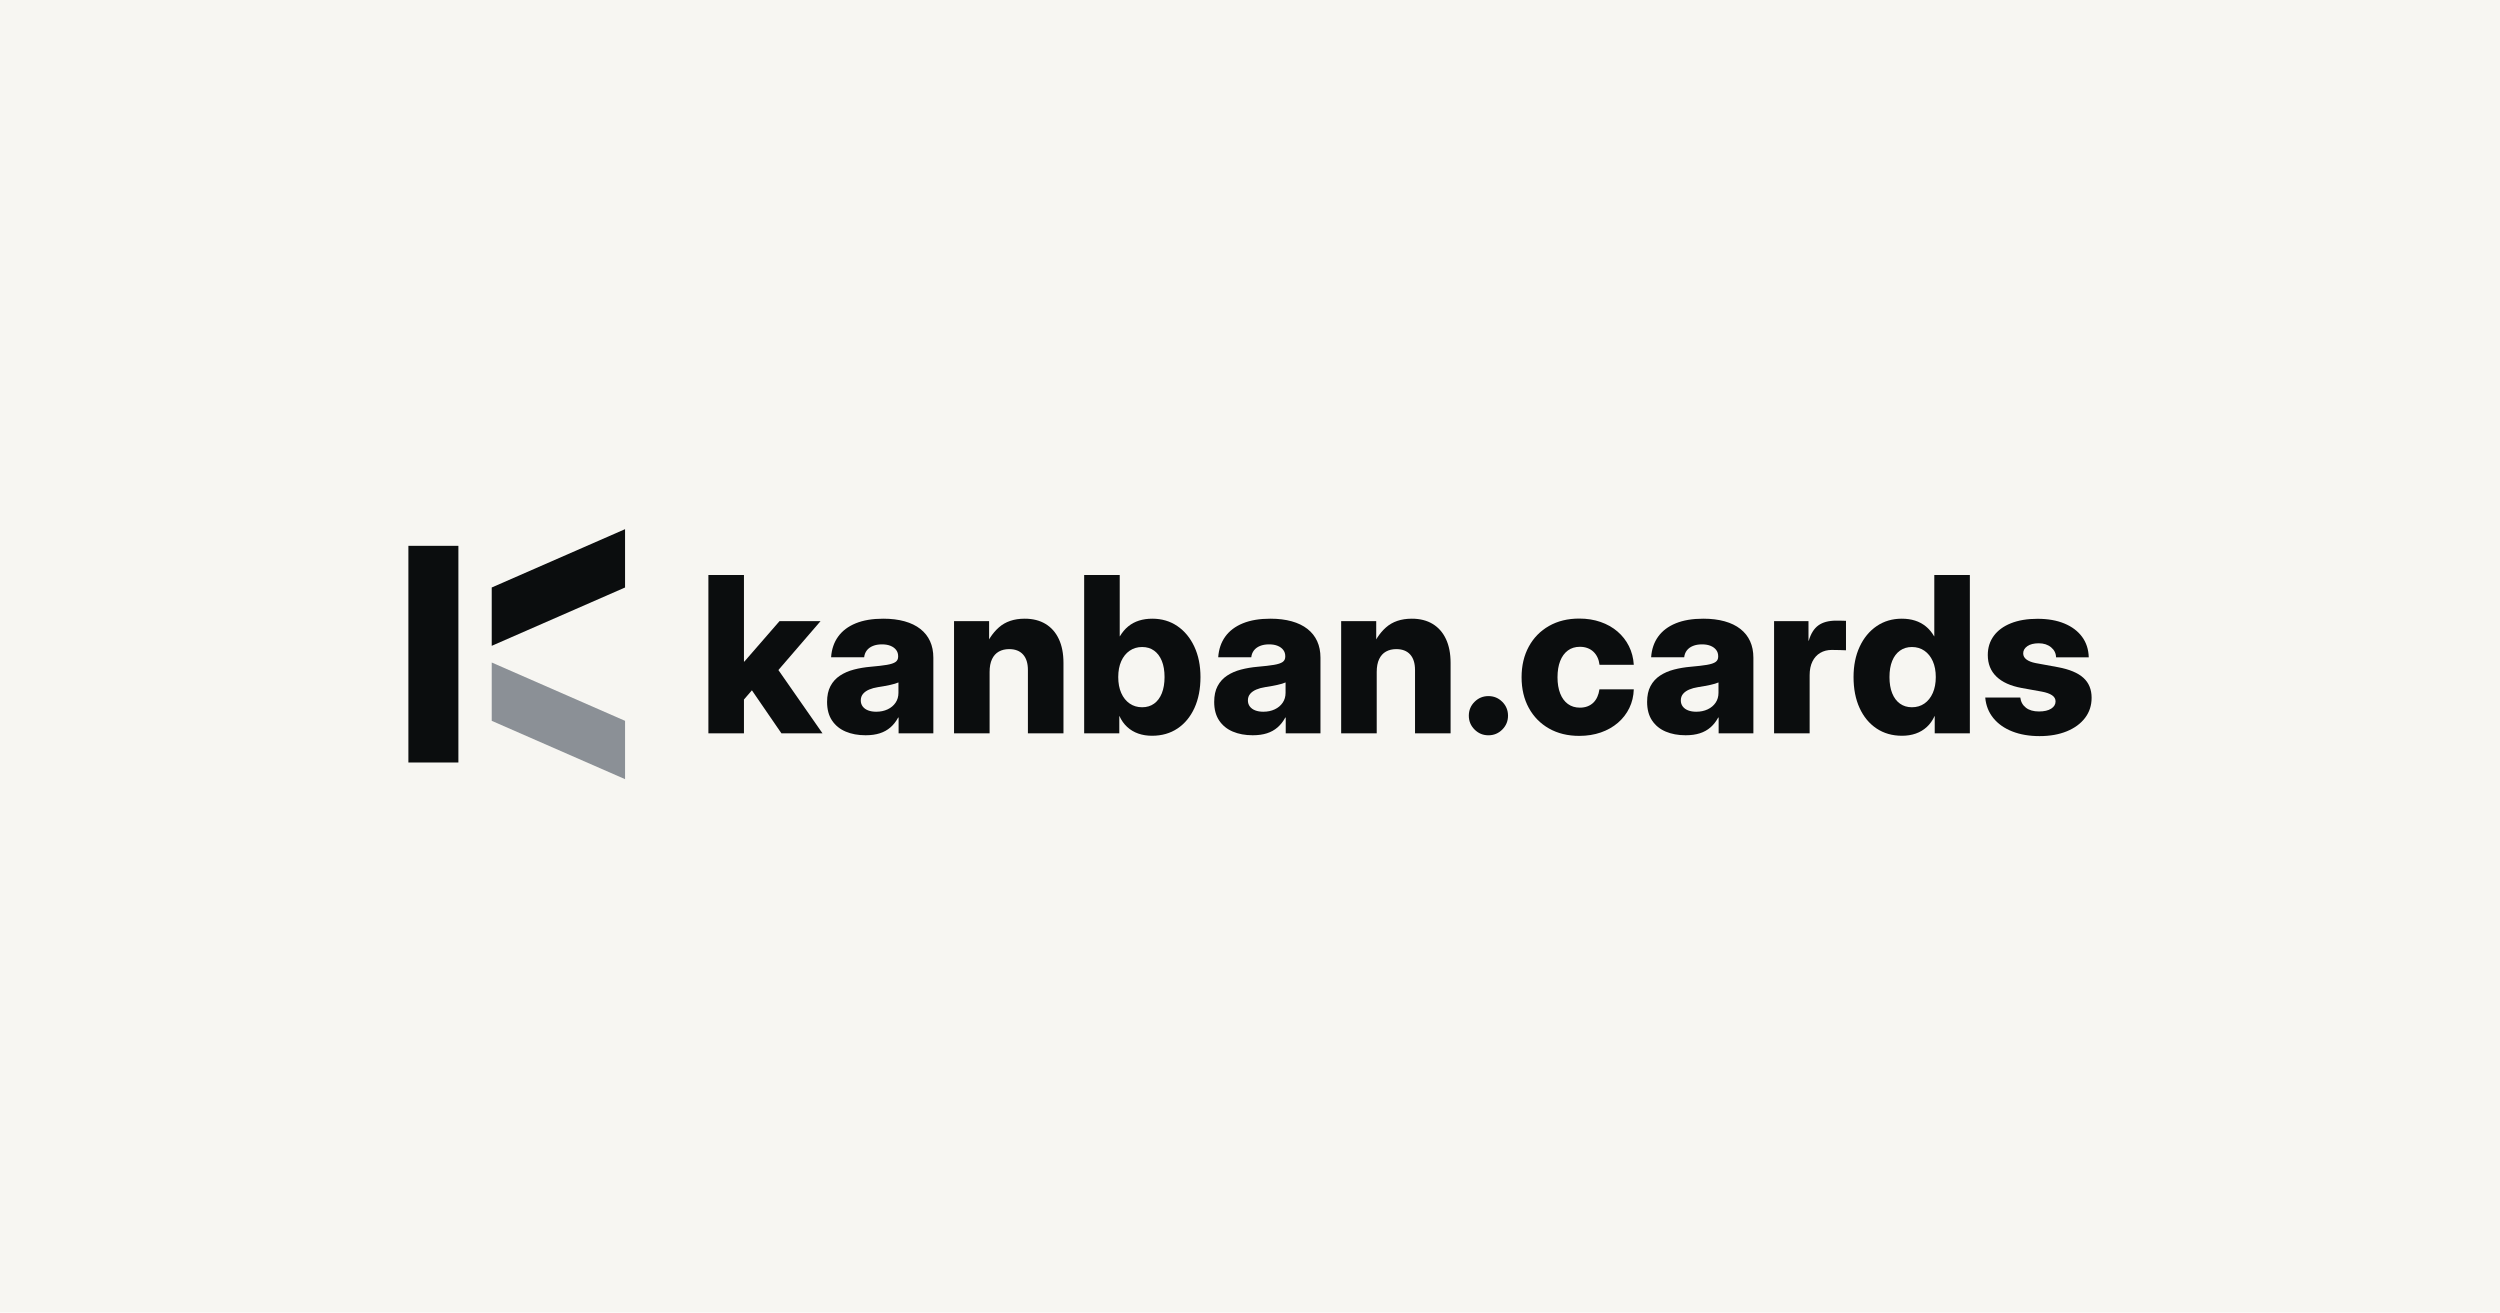
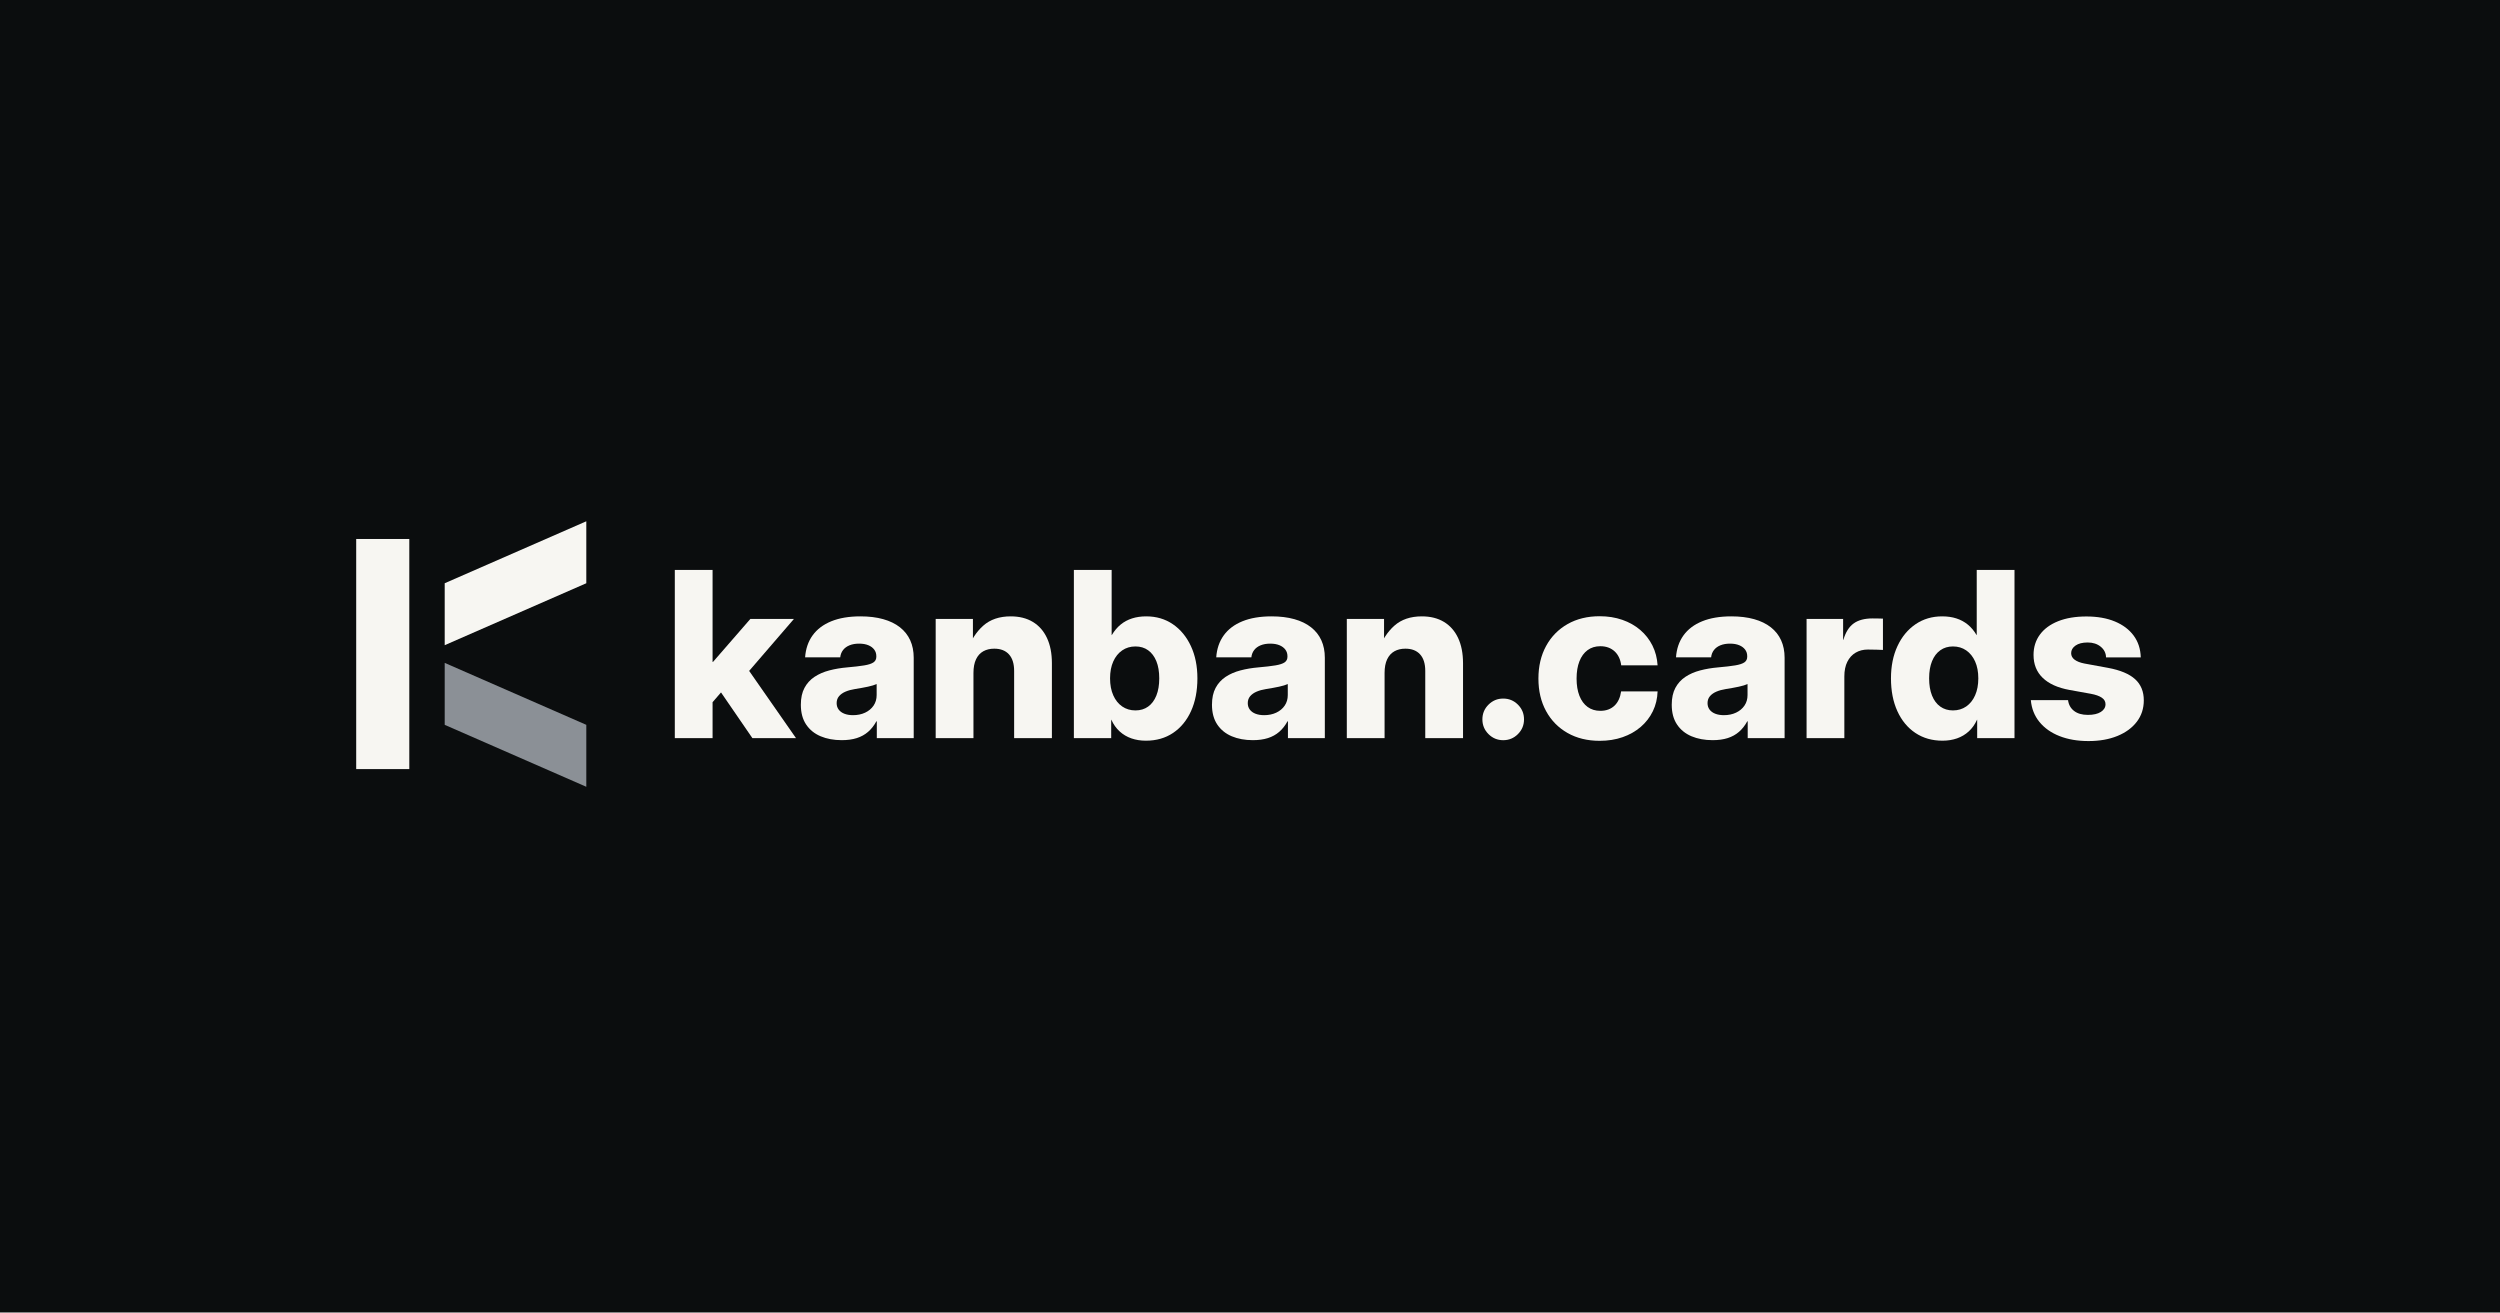
<svg xmlns="http://www.w3.org/2000/svg" width="1200" height="630" viewBox="0 0 1200 630">
-   <rect width="1200" height="630" fill="#F7F6F2" />
-   <g data-role="canonical-lockup" transform="translate(148.0278 206) scale(2)">
+   <rect width="1200" height="630" fill="#0B0D0E" />
+   <g data-role="canonical-lockup" transform="translate(120 199.2407) scale(2.124024)">
    <g data-role="mark" transform="translate(18 22) scale(1)">
-       <polygon points="6,6 18,6 18,58 6,58" fill="#0B0D0E" />
-       <polygon points="26,16 58,2 58,16 26,30" fill="#0B0D0E" />
+       <polygon points="6,6 18,6 18,58 6,58" fill="#F7F6F2" />
+       <polygon points="26,16 58,2 58,16 26,30" fill="#F7F6F2" />
      <polygon points="26,34 58,48 58,62 26,48" fill="#8B9096" />
    </g>
-     <g data-role="wordmark" fill="#0B0D0E" transform="translate(93.51701 73) scale(0.8161074)">
+     <g data-role="wordmark" fill="#F7F6F2" transform="translate(93.51701 73) scale(0.8161074)">
      <path d="M12.464 -8.743 L12.464 -21.087 L13.608 -21.087 L23.962 -33 L36.029 -33 L21.443 -16.077 L18.795 -16.077 Z M3.042 0 L3.042 -46.562 L13.501 -46.562 L13.501 0 Z M24.523 0 L15.069 -13.771 L21.907 -21.083 L36.599 0 Z" />
      <path d="M49.266 0.567 Q45.962 0.567 43.413 -0.513 Q40.864 -1.593 39.404 -3.772 Q37.945 -5.95 37.945 -9.231 Q37.945 -12.03 38.953 -13.912 Q39.962 -15.794 41.732 -16.967 Q43.502 -18.139 45.828 -18.748 Q48.153 -19.358 50.757 -19.581 Q53.734 -19.839 55.513 -20.136 Q57.292 -20.434 58.068 -20.978 Q58.845 -21.523 58.845 -22.527 L58.845 -22.705 Q58.845 -23.735 58.265 -24.51 Q57.686 -25.285 56.627 -25.724 Q55.568 -26.163 54.083 -26.163 Q52.563 -26.163 51.424 -25.699 Q50.285 -25.236 49.629 -24.382 Q48.974 -23.528 48.849 -22.364 L39.124 -22.364 Q39.37 -25.91 41.201 -28.448 Q43.031 -30.987 46.369 -32.351 Q49.707 -33.714 54.442 -33.714 Q57.987 -33.714 60.741 -32.944 Q63.494 -32.174 65.381 -30.692 Q67.268 -29.21 68.232 -27.087 Q69.196 -24.964 69.196 -22.258 L69.196 0 L58.979 0 L58.979 -4.643 L58.854 -4.643 Q57.903 -2.896 56.567 -1.738 Q55.232 -0.579 53.436 -0.006 Q51.639 0.567 49.266 0.567 Z M52.387 -6.353 Q54.273 -6.353 55.756 -7.055 Q57.238 -7.757 58.087 -9.006 Q58.935 -10.254 58.935 -11.918 L58.935 -14.969 Q58.51 -14.777 57.906 -14.594 Q57.301 -14.412 56.535 -14.244 Q55.768 -14.077 54.858 -13.914 Q53.949 -13.751 52.923 -13.586 Q51.464 -13.359 50.32 -12.873 Q49.176 -12.386 48.517 -11.601 Q47.857 -10.816 47.857 -9.68 Q47.857 -8.641 48.428 -7.889 Q48.999 -7.138 50.015 -6.746 Q51.032 -6.353 52.387 -6.353 Z" />
      <path d="M85.741 -18.015 L85.741 0 L75.282 0 L75.282 -33 L85.593 -33 L85.593 -24.217 L84.003 -24.217 Q85.561 -28.574 88.463 -31.144 Q91.365 -33.714 96.055 -33.714 Q99.644 -33.714 102.193 -32.172 Q104.742 -30.629 106.102 -27.723 Q107.463 -24.817 107.463 -20.724 L107.463 0 L97.005 0 L97.005 -18.604 Q97.005 -21.609 95.573 -23.188 Q94.141 -24.767 91.497 -24.767 Q89.762 -24.767 88.464 -24.044 Q87.167 -23.322 86.454 -21.825 Q85.741 -20.329 85.741 -18.015 Z" />
      <path d="M133.487 0.714 Q131.317 0.714 129.47 0.072 Q127.622 -0.571 126.209 -1.866 Q124.796 -3.161 123.922 -5.089 L123.882 -5.089 L123.882 0 L113.548 0 L113.548 -46.562 L124.007 -46.562 L124.007 -28.528 L124.047 -28.528 Q125.11 -30.304 126.502 -31.445 Q127.895 -32.585 129.673 -33.15 Q131.452 -33.714 133.577 -33.714 Q137.777 -33.714 140.962 -31.536 Q144.148 -29.357 145.951 -25.487 Q147.755 -21.616 147.755 -16.545 Q147.755 -11.348 145.985 -7.466 Q144.215 -3.584 141.018 -1.435 Q137.822 0.714 133.487 0.714 Z M130.594 -7.669 Q132.641 -7.669 134.112 -8.729 Q135.584 -9.788 136.387 -11.777 Q137.189 -13.767 137.189 -16.545 Q137.189 -19.332 136.387 -21.299 Q135.584 -23.266 134.112 -24.325 Q132.641 -25.384 130.594 -25.384 Q128.516 -25.384 126.926 -24.29 Q125.336 -23.195 124.453 -21.219 Q123.57 -19.243 123.57 -16.545 Q123.57 -13.855 124.453 -11.857 Q125.336 -9.859 126.926 -8.764 Q128.516 -7.669 130.594 -7.669 Z" />
      <path d="M163.109 0.567 Q159.806 0.567 157.257 -0.513 Q154.707 -1.593 153.248 -3.772 Q151.788 -5.95 151.788 -9.231 Q151.788 -12.03 152.797 -13.912 Q153.806 -15.794 155.575 -16.967 Q157.345 -18.139 159.671 -18.748 Q161.997 -19.358 164.6 -19.581 Q167.577 -19.839 169.356 -20.136 Q171.135 -20.434 171.912 -20.978 Q172.688 -21.523 172.688 -22.527 L172.688 -22.705 Q172.688 -23.735 172.109 -24.51 Q171.529 -25.285 170.47 -25.724 Q169.412 -26.163 167.927 -26.163 Q166.406 -26.163 165.267 -25.699 Q164.128 -25.236 163.473 -24.382 Q162.817 -23.528 162.692 -22.364 L152.968 -22.364 Q153.214 -25.91 155.044 -28.448 Q156.875 -30.987 160.213 -32.351 Q163.551 -33.714 168.285 -33.714 Q171.831 -33.714 174.584 -32.944 Q177.338 -32.174 179.225 -30.692 Q181.111 -29.21 182.076 -27.087 Q183.04 -24.964 183.04 -22.258 L183.04 0 L172.823 0 L172.823 -4.643 L172.698 -4.643 Q171.746 -2.896 170.411 -1.738 Q169.076 -0.579 167.279 -0.006 Q165.483 0.567 163.109 0.567 Z M166.231 -6.353 Q168.116 -6.353 169.599 -7.055 Q171.082 -7.757 171.93 -9.006 Q172.778 -10.254 172.778 -11.918 L172.778 -14.969 Q172.354 -14.777 171.749 -14.594 Q171.145 -14.412 170.378 -14.244 Q169.611 -14.077 168.702 -13.914 Q167.792 -13.751 166.767 -13.586 Q165.308 -13.359 164.164 -12.873 Q163.02 -12.386 162.36 -11.601 Q161.701 -10.816 161.701 -9.68 Q161.701 -8.641 162.271 -7.889 Q162.842 -7.138 163.859 -6.746 Q164.875 -6.353 166.231 -6.353 Z" />
      <path d="M199.584 -18.015 L199.584 0 L189.125 0 L189.125 -33 L199.437 -33 L199.437 -24.217 L197.847 -24.217 Q199.405 -28.574 202.307 -31.144 Q205.209 -33.714 209.898 -33.714 Q213.488 -33.714 216.037 -32.172 Q218.585 -30.629 219.946 -27.723 Q221.307 -24.817 221.307 -20.724 L221.307 0 L210.848 0 L210.848 -18.604 Q210.848 -21.609 209.417 -23.188 Q207.985 -24.767 205.341 -24.767 Q203.605 -24.767 202.308 -24.044 Q201.01 -23.322 200.297 -21.825 Q199.584 -20.329 199.584 -18.015 Z" />
      <path d="M232.432 0.576 Q230.047 0.576 228.358 -1.113 Q226.669 -2.802 226.669 -5.188 Q226.669 -7.582 228.358 -9.266 Q230.047 -10.951 232.432 -10.951 Q234.827 -10.951 236.511 -9.266 Q238.196 -7.582 238.196 -5.188 Q238.196 -2.802 236.511 -1.113 Q234.827 0.576 232.432 0.576 Z" />
      <path d="M259.152 0.75 Q254.075 0.75 250.252 -1.42 Q246.43 -3.589 244.307 -7.475 Q242.184 -11.361 242.184 -16.482 Q242.184 -21.612 244.307 -25.507 Q246.43 -29.402 250.252 -31.576 Q254.075 -33.75 259.152 -33.75 Q262.546 -33.75 265.407 -32.756 Q268.267 -31.763 270.386 -29.947 Q272.505 -28.132 273.751 -25.646 Q274.997 -23.161 275.184 -20.147 L265.11 -20.147 Q264.963 -21.347 264.51 -22.32 Q264.058 -23.292 263.315 -23.993 Q262.573 -24.693 261.572 -25.07 Q260.57 -25.447 259.331 -25.447 Q257.266 -25.447 255.793 -24.359 Q254.319 -23.271 253.534 -21.264 Q252.75 -19.257 252.75 -16.482 Q252.75 -13.739 253.534 -11.73 Q254.319 -9.721 255.799 -8.637 Q257.28 -7.553 259.331 -7.553 Q260.57 -7.553 261.563 -7.932 Q262.555 -8.312 263.28 -9.012 Q264.004 -9.712 264.457 -10.712 Q264.91 -11.711 265.083 -12.943 L275.184 -12.943 Q275.086 -9.946 273.874 -7.449 Q272.662 -4.953 270.527 -3.111 Q268.392 -1.269 265.498 -0.259 Q262.604 0.75 259.152 0.75 Z" />
      <path d="M290.422 0.567 Q287.119 0.567 284.569 -0.513 Q282.02 -1.593 280.561 -3.772 Q279.101 -5.95 279.101 -9.231 Q279.101 -12.03 280.11 -13.912 Q281.119 -15.794 282.888 -16.967 Q284.658 -18.139 286.984 -18.748 Q289.31 -19.358 291.913 -19.581 Q294.89 -19.839 296.669 -20.136 Q298.448 -20.434 299.225 -20.978 Q300.001 -21.523 300.001 -22.527 L300.001 -22.705 Q300.001 -23.735 299.422 -24.51 Q298.842 -25.285 297.783 -25.724 Q296.725 -26.163 295.24 -26.163 Q293.719 -26.163 292.58 -25.699 Q291.441 -25.236 290.786 -24.382 Q290.13 -23.528 290.005 -22.364 L280.281 -22.364 Q280.527 -25.91 282.357 -28.448 Q284.188 -30.987 287.526 -32.351 Q290.864 -33.714 295.598 -33.714 Q299.144 -33.714 301.897 -32.944 Q304.651 -32.174 306.538 -30.692 Q308.424 -29.21 309.389 -27.087 Q310.353 -24.964 310.353 -22.258 L310.353 0 L300.136 0 L300.136 -4.643 L300.011 -4.643 Q299.059 -2.896 297.724 -1.738 Q296.389 -0.579 294.592 -0.006 Q292.796 0.567 290.422 0.567 Z M293.544 -6.353 Q295.429 -6.353 296.912 -7.055 Q298.395 -7.757 299.243 -9.006 Q300.091 -10.254 300.091 -11.918 L300.091 -14.969 Q299.667 -14.777 299.062 -14.594 Q298.458 -14.412 297.691 -14.244 Q296.924 -14.077 296.015 -13.914 Q295.105 -13.751 294.079 -13.586 Q292.621 -13.359 291.477 -12.873 Q290.333 -12.386 289.673 -11.601 Q289.014 -10.816 289.014 -9.68 Q289.014 -8.641 289.584 -7.889 Q290.155 -7.138 291.172 -6.746 Q292.188 -6.353 293.544 -6.353 Z" />
      <path d="M316.438 0 L316.438 -33 L326.557 -33 L326.557 -27.231 L326.638 -27.231 Q327.544 -30.353 329.468 -31.747 Q331.392 -33.142 334.71 -33.142 Q335.563 -33.142 336.261 -33.124 Q336.96 -33.106 337.586 -33.089 L337.586 -24.42 Q337.027 -24.447 335.801 -24.487 Q334.575 -24.526 333.396 -24.526 Q331.494 -24.526 330.021 -23.66 Q328.548 -22.794 327.723 -21.136 Q326.897 -19.478 326.897 -17.09 L326.897 0 Z" />
      <path d="M354.075 0.714 Q349.771 0.714 346.56 -1.435 Q343.348 -3.584 341.578 -7.466 Q339.808 -11.348 339.808 -16.545 Q339.808 -21.616 341.611 -25.487 Q343.415 -29.357 346.615 -31.536 Q349.816 -33.714 353.986 -33.714 Q356.142 -33.714 357.905 -33.15 Q359.668 -32.585 361.072 -31.445 Q362.475 -30.304 363.515 -28.528 L363.555 -28.528 L363.555 -46.562 L374.014 -46.562 L374.014 0 L363.68 0 L363.68 -5.089 L363.64 -5.089 Q362.766 -3.161 361.353 -1.866 Q359.941 -0.571 358.097 0.072 Q356.254 0.714 354.075 0.714 Z M356.969 -7.669 Q359.069 -7.669 360.648 -8.764 Q362.227 -9.859 363.11 -11.857 Q363.993 -13.855 363.993 -16.545 Q363.993 -19.243 363.11 -21.219 Q362.227 -23.195 360.648 -24.29 Q359.069 -25.384 356.969 -25.384 Q354.953 -25.384 353.466 -24.325 Q351.979 -23.266 351.176 -21.299 Q350.374 -19.332 350.374 -16.545 Q350.374 -13.767 351.176 -11.777 Q351.979 -9.788 353.466 -8.729 Q354.953 -7.669 356.969 -7.669 Z" />
      <path d="M394.508 0.817 Q389.992 0.817 386.502 -0.552 Q383.011 -1.92 380.928 -4.47 Q378.845 -7.02 378.536 -10.524 L388.843 -10.524 Q389.08 -8.638 390.5 -7.534 Q391.921 -6.43 394.338 -6.43 Q396.634 -6.43 397.925 -7.252 Q399.216 -8.075 399.216 -9.39 Q399.216 -10.504 398.176 -11.204 Q397.137 -11.904 395.164 -12.27 L389.225 -13.34 Q384.363 -14.233 381.825 -16.688 Q379.286 -19.144 379.286 -23.029 Q379.286 -26.266 381.048 -28.662 Q382.81 -31.058 386.095 -32.37 Q389.38 -33.683 393.918 -33.683 Q398.474 -33.683 401.813 -32.297 Q405.151 -30.91 407.018 -28.378 Q408.885 -25.847 408.978 -22.342 L399.361 -22.342 Q399.329 -24.117 397.904 -25.298 Q396.479 -26.48 394.276 -26.48 Q392.117 -26.48 390.909 -25.627 Q389.7 -24.773 389.7 -23.521 Q389.7 -22.429 390.661 -21.714 Q391.622 -20.998 393.349 -20.659 L399.914 -19.454 Q405 -18.508 407.409 -16.318 Q409.818 -14.129 409.818 -10.455 Q409.818 -7.079 407.893 -4.544 Q405.968 -2.01 402.516 -0.596 Q399.064 0.817 394.508 0.817 Z" />
    </g>
  </g>
</svg>
